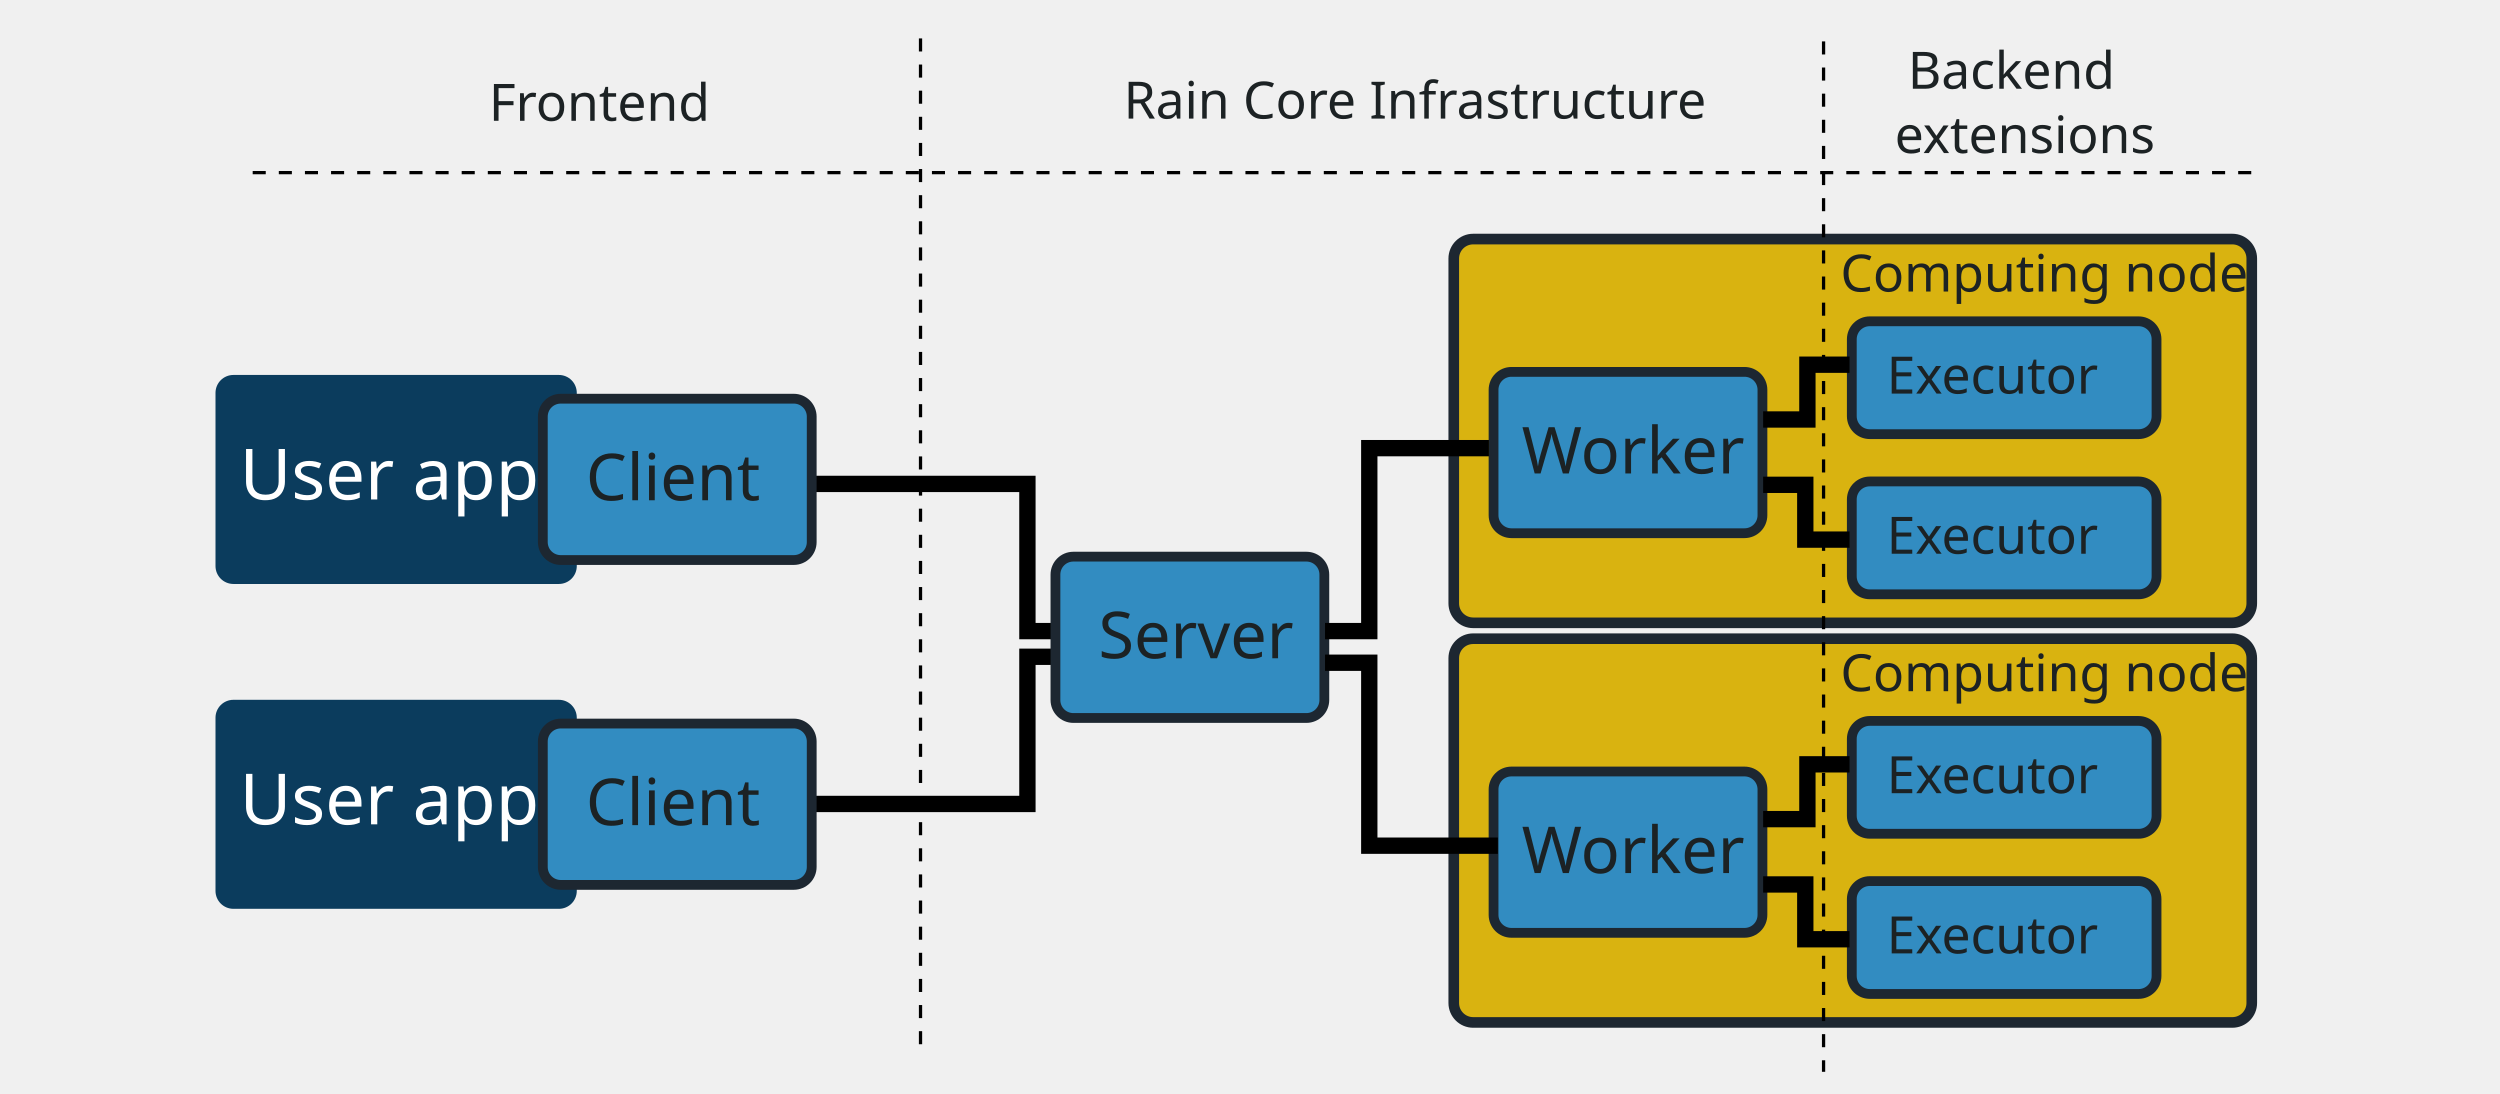
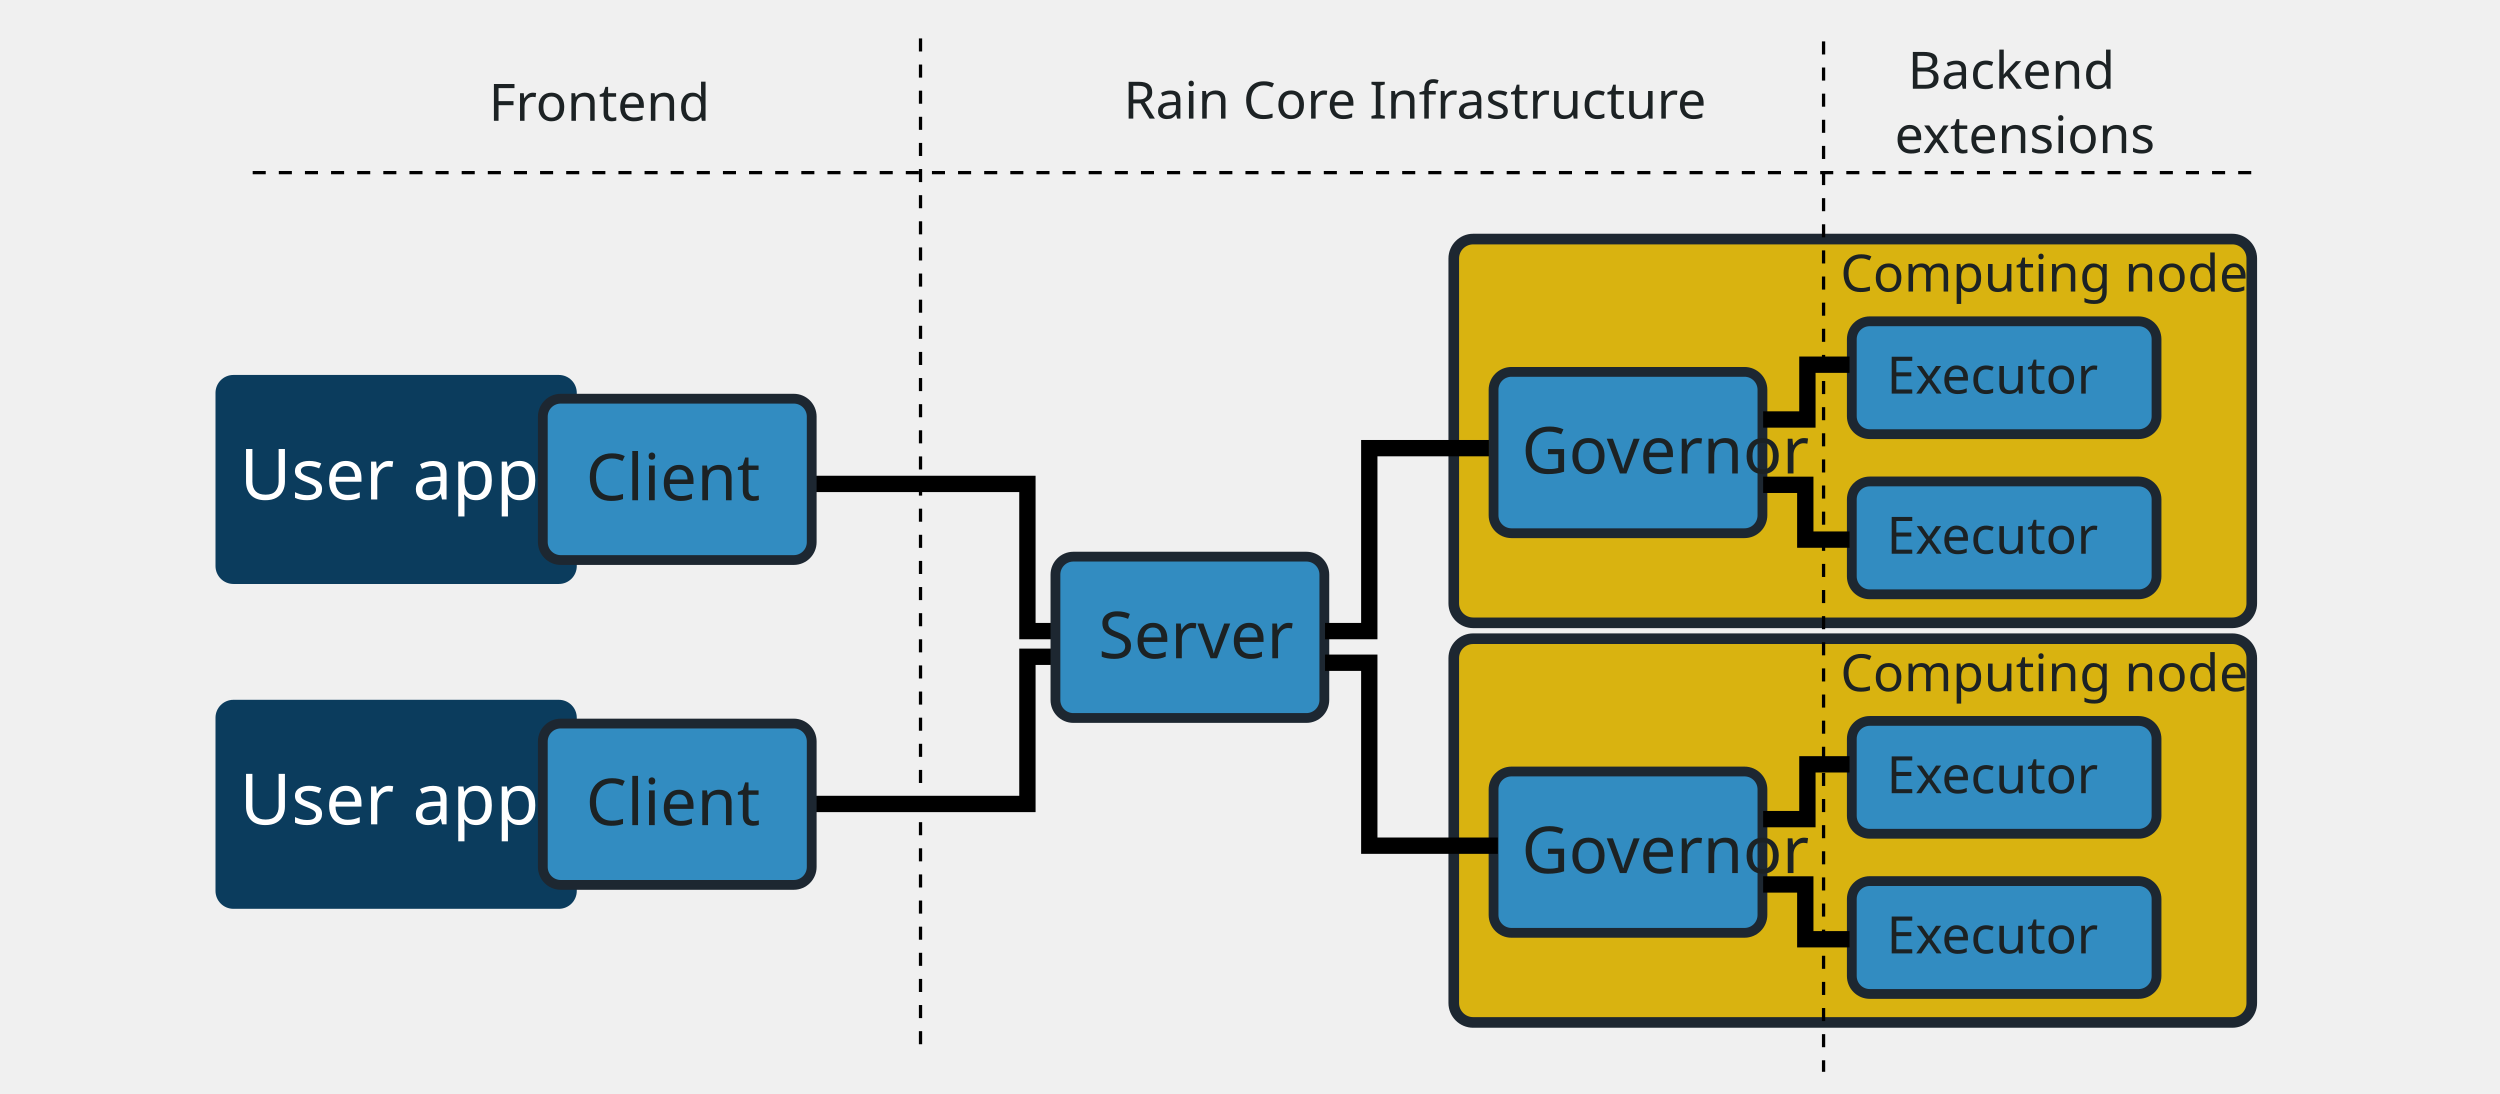
<svg xmlns="http://www.w3.org/2000/svg" xmlns:xlink="http://www.w3.org/1999/xlink" width="640" height="280" id="svg4700" version="1.1" viewBox="0 0 640 280">
  <defs id="defs4702">
    <marker style="overflow:visible" id="marker9276" refX="0" refY="0" orient="auto">
      <path transform="matrix(-1.1,0,0,-1.1,-1.1,0)" d="M 8.719,4.034 -2.207,0.016 8.719,-4.002 c -1.745,2.372 -1.735,5.617 -6e-7,8.035 z" style="fill:#000000;fill-opacity:1;fill-rule:evenodd;stroke:#000000;stroke-width:0.625;stroke-linejoin:round;stroke-opacity:1" id="path9278" />
    </marker>
    <marker style="overflow:visible" id="marker9158" refX="0" refY="0" orient="auto">
      <path transform="matrix(1.1,0,0,1.1,1.1,0)" d="M 8.719,4.034 -2.207,0.016 8.719,-4.002 c -1.745,2.372 -1.735,5.617 -6e-7,8.035 z" style="fill:#000000;fill-opacity:1;fill-rule:evenodd;stroke:#000000;stroke-width:0.625;stroke-linejoin:round;stroke-opacity:1" id="path9160" />
    </marker>
    <marker orient="auto" refY="0" refX="0" id="marker9034" style="overflow:visible">
      <path id="path9036" style="fill:#000000;fill-opacity:1;fill-rule:evenodd;stroke:#000000;stroke-width:0.625;stroke-linejoin:round;stroke-opacity:1" d="M 8.719,4.034 -2.207,0.016 8.719,-4.002 c -1.745,2.372 -1.735,5.617 -6e-7,8.035 z" transform="matrix(-1.1,0,0,-1.1,-1.1,0)" />
    </marker>
    <marker orient="auto" refY="0" refX="0" id="marker8928" style="overflow:visible">
      <path id="path8930" style="fill:#000000;fill-opacity:1;fill-rule:evenodd;stroke:#000000;stroke-width:0.625;stroke-linejoin:round;stroke-opacity:1" d="M 8.719,4.034 -2.207,0.016 8.719,-4.002 c -1.745,2.372 -1.735,5.617 -6e-7,8.035 z" transform="matrix(1.1,0,0,1.1,1.1,0)" />
    </marker>
    <marker orient="auto" refY="0.0" refX="0.0" id="Arrow2Lend" style="overflow:visible;">
      <path id="path8529" style="fill-rule:evenodd;stroke-width:0.625;stroke-linejoin:round;" d="M 8.719,4.034 L -2.207,0.016 L 8.719,-4.002 C 6.973,-1.63 6.983,1.616 8.719,4.034 z " transform="scale(1.1) rotate(180) translate(1,0)" />
    </marker>
    <marker orient="auto" refY="0.0" refX="0.0" id="Arrow2Lstart" style="overflow:visible">
      <path id="path8526" style="fill-rule:evenodd;stroke-width:0.625;stroke-linejoin:round" d="M 8.719,4.034 L -2.207,0.016 L 8.719,-4.002 C 6.973,-1.63 6.983,1.616 8.719,4.034 z " transform="scale(1.1) translate(1,0)" />
    </marker>
    <marker orient="auto" refY="0" refX="0" id="marker10401" style="overflow:visible">
      <path id="path10403" style="fill:#00222b;fill-opacity:1;fill-rule:evenodd;stroke:#00222b;stroke-width:0.625;stroke-linejoin:round;stroke-opacity:1" d="M 8.719,4.034 -2.207,0.016 8.719,-4.002 c -1.745,2.372 -1.735,5.617 -6e-7,8.035 z" transform="matrix(-1.1,0,0,-1.1,-1.1,0)" />
    </marker>
    <marker orient="auto" refY="0" refX="0" id="marker10307" style="overflow:visible">
      <path id="path10309" style="fill:#00222b;fill-opacity:1;fill-rule:evenodd;stroke:#00222b;stroke-width:0.625;stroke-linejoin:round;stroke-opacity:1" d="M 8.719,4.034 -2.207,0.016 8.719,-4.002 c -1.745,2.372 -1.735,5.617 -6e-7,8.035 z" transform="matrix(1.1,0,0,1.1,1.1,0)" />
    </marker>
    <marker style="overflow:visible" id="marker7927" refX="0" refY="0" orient="auto">
      <path transform="matrix(-1.1,0,0,-1.1,-1.1,0)" d="M 8.719,4.034 -2.207,0.016 8.719,-4.002 c -1.745,2.372 -1.735,5.617 -6e-7,8.035 z" style="fill:#00222b;fill-opacity:1;fill-rule:evenodd;stroke:#000000;stroke-width:0.625;stroke-linejoin:round;stroke-opacity:1" id="path7929" />
    </marker>
    <marker style="overflow:visible" id="marker7857" refX="0" refY="0" orient="auto">
      <path transform="matrix(1.1,0,0,1.1,1.1,0)" d="M 8.719,4.034 -2.207,0.016 8.719,-4.002 c -1.745,2.372 -1.735,5.617 -6e-7,8.035 z" style="fill:#00222b;fill-opacity:1;fill-rule:evenodd;stroke:#000000;stroke-width:0.625;stroke-linejoin:round;stroke-opacity:1" id="path7859" />
    </marker>
    <marker orient="auto" refY="0" refX="0" id="Arrow2Mend" style="overflow:visible">
      <path id="path5335" style="fill:#000000;fill-opacity:1;fill-rule:evenodd;stroke:#000000;stroke-width:0.625;stroke-linejoin:round;stroke-opacity:1" d="M 8.719,4.034 -2.207,0.016 8.719,-4.002 c -1.745,2.372 -1.735,5.617 -6e-7,8.035 z" transform="scale(-0.6,-0.6)" />
    </marker>
    <marker orient="auto" refY="0" refX="0" id="Arrow1Lstart" style="overflow:visible">
      <path id="path5308" d="M 0,0 5,-5 -12.5,0 5,5 0,0 Z" style="fill:#000000;fill-opacity:1;fill-rule:evenodd;stroke:#000000;stroke-width:1pt;stroke-opacity:1" transform="matrix(0.8,0,0,0.8,10,0)" />
    </marker>
    <marker orient="auto" refY="0" refX="0" id="Arrow1Lend" style="overflow:visible">
      <path id="path5311" d="M 0,0 5,-5 -12.5,0 5,5 0,0 Z" style="fill:#000000;fill-opacity:1;fill-rule:evenodd;stroke:#000000;stroke-width:1pt;stroke-opacity:1" transform="matrix(-0.8,0,0,-0.8,-10,0)" />
    </marker>
    <linearGradient id="linearGradient2795">
      <stop id="stop2797" offset="0" style="stop-color:#b8b8b8;stop-opacity:0.498;" />
      <stop id="stop2799" offset="1" style="stop-color:#7f7f7f;stop-opacity:0;" />
    </linearGradient>
    <linearGradient id="linearGradient2787">
      <stop id="stop2789" offset="0" style="stop-color:#7f7f7f;stop-opacity:0.5;" />
      <stop id="stop2791" offset="1" style="stop-color:#7f7f7f;stop-opacity:0;" />
    </linearGradient>
    <linearGradient id="linearGradient3676">
      <stop id="stop3678" offset="0" style="stop-color:#b2b2b2;stop-opacity:0.5;" />
      <stop id="stop3680" offset="1" style="stop-color:#b3b3b3;stop-opacity:0;" />
    </linearGradient>
    <linearGradient id="linearGradient3236">
      <stop id="stop3244" offset="0" style="stop-color:#f4f4f4;stop-opacity:1" />
      <stop id="stop3240" offset="1" style="stop-color:white;stop-opacity:1" />
    </linearGradient>
    <linearGradient id="linearGradient4671">
      <stop id="stop4673" offset="0" style="stop-color:#ffd43b;stop-opacity:1;" />
      <stop id="stop4675" offset="1" style="stop-color:#ffe873;stop-opacity:1" />
    </linearGradient>
    <linearGradient id="linearGradient4689">
      <stop id="stop4691" offset="0" style="stop-color:#5a9fd4;stop-opacity:1;" />
      <stop id="stop4693" offset="1" style="stop-color:#306998;stop-opacity:1;" />
    </linearGradient>
    <linearGradient gradientTransform="translate(100.2702,99.61116)" gradientUnits="userSpaceOnUse" xlink:href="#linearGradient4671" id="linearGradient2987" y2="144.757" x2="-65.309" y1="144.757" x1="224.24" />
    <linearGradient gradientTransform="translate(100.2702,99.61116)" gradientUnits="userSpaceOnUse" xlink:href="#linearGradient4689" id="linearGradient2990" y2="76.313" x2="26.67" y1="77.476" x1="172.942" />
    <linearGradient y2="144.757" x2="-65.309" y1="144.757" x1="224.24" gradientTransform="matrix(0.562541,0,0,0.567972,-11.5974,-7.60954)" gradientUnits="userSpaceOnUse" id="linearGradient2255" xlink:href="#linearGradient4671" />
    <linearGradient y2="76.313" x2="26.67" y1="76.176" x1="172.942" gradientTransform="matrix(0.562541,0,0,0.567972,-11.5974,-7.60954)" gradientUnits="userSpaceOnUse" id="linearGradient2258" xlink:href="#linearGradient4689" />
    <radialGradient gradientUnits="userSpaceOnUse" gradientTransform="matrix(1,0,0,0.177966,0,108.7434)" r="29.037" fy="132.286" fx="61.519" cy="132.286" cx="61.519" id="radialGradient2801" xlink:href="#linearGradient2795" />
  </defs>
  <g id="layer1" transform="translate(0,-200)">
    <rect ry="4.978" rx="4.978" y="261.201" x="372.163" height="98.239" width="204.29" id="rect9453" style="color:#000000;display:inline;overflow:visible;visibility:visible;opacity:1;fill:#d9b310;fill-opacity:1;stroke:#1d2731;stroke-width:2.721;stroke-linecap:butt;stroke-linejoin:miter;stroke-miterlimit:4;stroke-dasharray:none;stroke-dashoffset:0;stroke-opacity:1;marker:none;enable-background:accumulate" />
    <rect style="color:#000000;display:inline;overflow:visible;visibility:visible;opacity:1;fill:#328cc1;fill-opacity:1;stroke:#1d2731;stroke-width:2.508;stroke-linecap:butt;stroke-linejoin:miter;stroke-miterlimit:4;stroke-dasharray:none;stroke-dashoffset:0;stroke-opacity:1;marker:none;enable-background:accumulate" id="rect9455" width="68.836" height="41.302" x="382.349" y="295.199" ry="4.589" rx="4.589" />
    <text id="text9457" y="321.204" x="389.547" style="font-style:normal;font-variant:normal;font-weight:normal;font-stretch:normal;font-size:12.571px;line-height:0%;font-family:Ubuntu;-inkscape-font-specification:Ubuntu;letter-spacing:0px;word-spacing:0px;fill:#1c2224;fill-opacity:1;stroke:none;stroke-width:1.048px;stroke-linecap:butt;stroke-linejoin:miter;stroke-opacity:1" xml:space="preserve">
-       <tspan y="321.204" x="389.547" id="tspan9459" style="font-size:16.591px;line-height:1.25;stroke-width:1.048px">Worker</tspan>
+       <tspan y="321.204" x="389.547" id="tspan9459" style="font-size:16.591px;line-height:1.25;stroke-width:1.048px">Governor</tspan>
    </text>
    <rect rx="4.589" ry="4.589" y="282.251" x="474.064" height="28.893" width="78.008" id="rect9461" style="color:#000000;display:inline;overflow:visible;visibility:visible;opacity:1;fill:#328cc1;fill-opacity:1;stroke:#1d2731;stroke-width:2.508;stroke-linecap:butt;stroke-linejoin:miter;stroke-miterlimit:4;stroke-dasharray:none;stroke-dashoffset:0;stroke-opacity:1;marker:none;enable-background:accumulate" />
    <text xml:space="preserve" style="font-style:normal;font-variant:normal;font-weight:normal;font-stretch:normal;font-size:12.571px;line-height:0%;font-family:Ubuntu;-inkscape-font-specification:Ubuntu;letter-spacing:0px;word-spacing:0px;fill:#1c2224;fill-opacity:1;stroke:none;stroke-width:1.048px;stroke-linecap:butt;stroke-linejoin:miter;stroke-opacity:1" x="482.993" y="300.754" id="text9463">
      <tspan id="tspan9465" x="482.993" y="300.754" style="font-size:13.181px;line-height:1.25;stroke-width:1.048px">Executor</tspan>
    </text>
    <rect style="color:#000000;display:inline;overflow:visible;visibility:visible;opacity:1;fill:#328cc1;fill-opacity:1;stroke:#1d2731;stroke-width:2.508;stroke-linecap:butt;stroke-linejoin:miter;stroke-miterlimit:4;stroke-dasharray:none;stroke-dashoffset:0;stroke-opacity:1;marker:none;enable-background:accumulate" id="rect9467" width="78.008" height="28.893" x="474.064" y="323.253" ry="4.589" rx="4.589" />
    <text id="text9469" y="341.756" x="482.993" style="font-style:normal;font-variant:normal;font-weight:normal;font-stretch:normal;font-size:12.571px;line-height:0%;font-family:Ubuntu;-inkscape-font-specification:Ubuntu;letter-spacing:0px;word-spacing:0px;fill:#1c2224;fill-opacity:1;stroke:none;stroke-width:1.048px;stroke-linecap:butt;stroke-linejoin:miter;stroke-opacity:1" xml:space="preserve">
      <tspan y="341.756" x="482.993" id="tspan9471" style="font-size:13.181px;line-height:1.25;stroke-width:1.048px">Executor</tspan>
    </text>
    <path id="path9473" d="m 451.363,307.39 h 11.33 v -14.027 h 10.79" style="fill:none;fill-rule:evenodd;stroke:#000000;stroke-width:4.18;stroke-linecap:butt;stroke-linejoin:miter;stroke-miterlimit:4;stroke-dasharray:none;stroke-opacity:1" />
    <path style="fill:none;fill-rule:evenodd;stroke:#000000;stroke-width:4.18;stroke-linecap:butt;stroke-linejoin:miter;stroke-miterlimit:4;stroke-dasharray:none;stroke-opacity:1" d="m 473.483,338.141 h -11.33 v -14.027 H 451.363" id="path9475" />
    <text id="text9519" y="274.639" x="471.153" style="font-style:normal;font-variant:normal;font-weight:normal;font-stretch:normal;font-size:12.571px;line-height:0%;font-family:Ubuntu;-inkscape-font-specification:Ubuntu;letter-spacing:0px;word-spacing:0px;fill:#1c2224;fill-opacity:1;stroke:none;stroke-width:1.048px;stroke-linecap:butt;stroke-linejoin:miter;stroke-opacity:1" xml:space="preserve">
      <tspan y="274.639" x="471.153" id="tspan9521" style="font-size:13.181px;line-height:1.25;stroke-width:1.048px">Computing node</tspan>
    </text>
    <path style="fill:none;fill-rule:evenodd;stroke:#000000;stroke-width:4.18;stroke-linecap:butt;stroke-linejoin:miter;stroke-miterlimit:4;stroke-dasharray:none;stroke-opacity:1" d="m 272.059,368.134 h -9.041 v 37.679 h -55.805" id="path9587" />
    <path id="path9576" d="m 272.059,361.561 h -9.041 v -37.679 h -55.805" style="fill:none;fill-rule:evenodd;stroke:#000000;stroke-width:4.18;stroke-linecap:butt;stroke-linejoin:miter;stroke-miterlimit:4;stroke-dasharray:none;stroke-opacity:1" />
    <rect style="color:#000000;display:inline;overflow:visible;visibility:visible;opacity:1;fill:#328cc1;fill-opacity:1;stroke:#1d2731;stroke-width:2.508;stroke-linecap:butt;stroke-linejoin:miter;stroke-miterlimit:4;stroke-dasharray:none;stroke-dashoffset:0;stroke-opacity:1;marker:none;enable-background:accumulate" id="rect9523" width="68.836" height="41.302" x="270.193" y="342.503" ry="4.589" rx="4.589" />
    <text id="text9525" y="368.508" x="281.205" style="font-style:normal;font-variant:normal;font-weight:normal;font-stretch:normal;font-size:12.571px;line-height:0%;font-family:sans-serif;-inkscape-font-specification:sans-serif;letter-spacing:0px;word-spacing:0px;fill:#1c2224;fill-opacity:1;stroke:none;stroke-width:1.048px;stroke-linecap:butt;stroke-linejoin:miter;stroke-opacity:1" xml:space="preserve">
      <tspan y="368.508" x="281.205" id="tspan9527" style="font-style:normal;font-variant:normal;font-weight:normal;font-stretch:normal;font-size:16.591px;line-height:1.25;font-family:Ubuntu;-inkscape-font-specification:Ubuntu;stroke-width:1.048px">Server</tspan>
    </text>
    <path style="fill:none;fill-rule:evenodd;stroke:#000000;stroke-width:4.18;stroke-linecap:butt;stroke-linejoin:miter;stroke-miterlimit:4;stroke-dasharray:none;stroke-opacity:1" d="m 339.207,361.561 h 11.33 v -46.835 h 30.627" id="path9531" />
    <rect style="color:#000000;display:inline;overflow:visible;visibility:visible;opacity:1;fill:#d9b310;fill-opacity:1;stroke:#1d2731;stroke-width:2.721;stroke-linecap:butt;stroke-linejoin:miter;stroke-miterlimit:4;stroke-dasharray:none;stroke-dashoffset:0;stroke-opacity:1;marker:none;enable-background:accumulate" id="rect9697" width="204.29" height="98.239" x="372.163" y="363.507" rx="4.978" ry="4.978" />
    <rect rx="4.589" ry="4.589" y="397.505" x="382.349" height="41.302" width="68.836" id="rect9699" style="color:#000000;display:inline;overflow:visible;visibility:visible;opacity:1;fill:#328cc1;fill-opacity:1;stroke:#1d2731;stroke-width:2.508;stroke-linecap:butt;stroke-linejoin:miter;stroke-miterlimit:4;stroke-dasharray:none;stroke-dashoffset:0;stroke-opacity:1;marker:none;enable-background:accumulate" />
    <path id="path9542" d="m 339.207,369.66 h 11.33 v 46.835 h 32.916" style="fill:none;fill-rule:evenodd;stroke:#000000;stroke-width:4.18;stroke-linecap:butt;stroke-linejoin:miter;stroke-miterlimit:4;stroke-dasharray:none;stroke-opacity:1" />
    <rect rx="4.589" ry="4.589" y="295.988" x="55.168" height="53.509" width="92.488" id="rect9558" style="color:#000000;display:inline;overflow:visible;visibility:visible;opacity:1;fill:#0b3c5d;fill-opacity:1;stroke:none;stroke-width:1.048;stroke-linecap:butt;stroke-linejoin:miter;stroke-miterlimit:4;stroke-dasharray:3.143, 3.143;stroke-dashoffset:0;stroke-opacity:1;marker:none;enable-background:accumulate" />
    <rect rx="4.589" ry="4.589" y="302.066" x="138.962" height="41.302" width="68.836" id="rect9552" style="color:#000000;display:inline;overflow:visible;visibility:visible;opacity:1;fill:#328cc1;fill-opacity:1;stroke:#1d2731;stroke-width:2.508;stroke-linecap:butt;stroke-linejoin:miter;stroke-miterlimit:4;stroke-dasharray:none;stroke-dashoffset:0;stroke-opacity:1;marker:none;enable-background:accumulate" />
    <text xml:space="preserve" style="font-style:normal;font-variant:normal;font-weight:normal;font-stretch:normal;font-size:12.571px;line-height:0%;font-family:Ubuntu;-inkscape-font-specification:Ubuntu;letter-spacing:0px;word-spacing:0px;fill:#1c2224;fill-opacity:1;stroke:none;stroke-width:1.048px;stroke-linecap:butt;stroke-linejoin:miter;stroke-opacity:1" x="149.975" y="328.07" id="text9554">
      <tspan id="tspan9556" x="149.975" y="328.07" style="font-size:16.591px;line-height:1.25;stroke-width:1.048px">Client</tspan>
    </text>
    <text xml:space="preserve" style="font-style:normal;font-variant:normal;font-weight:normal;font-stretch:normal;font-size:12.571px;line-height:0%;font-family:Ubuntu;-inkscape-font-specification:Ubuntu;letter-spacing:0px;word-spacing:0px;fill:#ffffff;fill-opacity:1;stroke:none;stroke-width:1.048px;stroke-linecap:butt;stroke-linejoin:miter;stroke-opacity:1" x="61.364" y="327.871" id="text9560">
      <tspan id="tspan9562" x="61.364" y="327.871" style="font-size:18.092px;line-height:1.25;stroke-width:1.048px">User app</tspan>
    </text>
    <rect style="color:#000000;display:inline;overflow:visible;visibility:visible;opacity:1;fill:#0b3c5d;fill-opacity:1;stroke:none;stroke-width:1.048;stroke-linecap:butt;stroke-linejoin:miter;stroke-miterlimit:4;stroke-dasharray:3.143, 3.143;stroke-dashoffset:0;stroke-opacity:1;marker:none;enable-background:accumulate" id="rect9564" width="92.488" height="53.509" x="55.168" y="379.151" ry="4.589" rx="4.589" />
    <rect style="color:#000000;display:inline;overflow:visible;visibility:visible;opacity:1;fill:#328cc1;fill-opacity:1;stroke:#1d2731;stroke-width:2.508;stroke-linecap:butt;stroke-linejoin:miter;stroke-miterlimit:4;stroke-dasharray:none;stroke-dashoffset:0;stroke-opacity:1;marker:none;enable-background:accumulate" id="rect9566" width="68.836" height="41.302" x="138.962" y="385.229" ry="4.589" rx="4.589" />
    <text id="text9568" y="411.234" x="149.975" style="font-style:normal;font-variant:normal;font-weight:normal;font-stretch:normal;font-size:12.571px;line-height:0%;font-family:Ubuntu;-inkscape-font-specification:Ubuntu;letter-spacing:0px;word-spacing:0px;fill:#1c2224;fill-opacity:1;stroke:none;stroke-width:1.048px;stroke-linecap:butt;stroke-linejoin:miter;stroke-opacity:1" xml:space="preserve">
      <tspan y="411.234" x="149.975" id="tspan9570" style="font-size:16.591px;line-height:1.25;stroke-width:1.048px">Client</tspan>
    </text>
    <text id="text9572" y="411.034" x="61.364" style="font-style:normal;font-variant:normal;font-weight:normal;font-stretch:normal;font-size:12.571px;line-height:0%;font-family:Ubuntu;-inkscape-font-specification:Ubuntu;letter-spacing:0px;word-spacing:0px;fill:#ffffff;fill-opacity:1;stroke:none;stroke-width:1.048px;stroke-linecap:butt;stroke-linejoin:miter;stroke-opacity:1" xml:space="preserve">
      <tspan y="411.034" x="61.364" id="tspan9574" style="font-size:18.092px;line-height:1.25;stroke-width:1.048px">User app</tspan>
    </text>
    <path style="fill:none;fill-rule:evenodd;stroke:#000000;stroke-width:0.836;stroke-linecap:butt;stroke-linejoin:miter;stroke-miterlimit:4;stroke-dasharray:3.344, 3.344;stroke-dashoffset:0;stroke-opacity:1" d="M 235.653,209.835 V 470.558" id="path9589" />
    <text xml:space="preserve" style="font-style:normal;font-variant:normal;font-weight:normal;font-stretch:normal;font-size:12.571px;line-height:0%;font-family:Ubuntu;-inkscape-font-specification:Ubuntu;letter-spacing:0px;word-spacing:0px;fill:#1c2224;fill-opacity:1;stroke:none;stroke-width:1.048px;stroke-linecap:butt;stroke-linejoin:miter;stroke-opacity:1" x="287.654" y="230.358" id="text9591">
      <tspan id="tspan9593" x="287.654" y="230.358" style="font-style:normal;font-variant:normal;font-weight:500;font-stretch:normal;font-size:13.181px;line-height:1.25;font-family:Ubuntu;-inkscape-font-specification:'Ubuntu Medium';stroke-width:1.048px">Rain Core Infrastructure</tspan>
    </text>
    <text id="text9595" y="230.928" x="125.161" style="font-style:normal;font-variant:normal;font-weight:bold;font-stretch:normal;font-size:12.571px;line-height:0%;font-family:sans-serif;-inkscape-font-specification:'sans-serif Bold';letter-spacing:0px;word-spacing:0px;fill:#1c2224;fill-opacity:1;stroke:none;stroke-width:1.048px;stroke-linecap:butt;stroke-linejoin:miter;stroke-opacity:1" xml:space="preserve">
      <tspan y="230.928" x="125.161" id="tspan9597" style="font-style:normal;font-variant:normal;font-weight:500;font-stretch:normal;font-size:13.181px;line-height:1.25;font-family:Ubuntu;-inkscape-font-specification:'Ubuntu Medium';stroke-width:1.048px">Frontend</tspan>
    </text>
    <text xml:space="preserve" style="font-style:normal;font-variant:normal;font-weight:normal;font-stretch:normal;font-size:12.571px;line-height:0%;font-family:Ubuntu;-inkscape-font-specification:Ubuntu;letter-spacing:0px;word-spacing:0px;fill:#1c2224;fill-opacity:1;stroke:none;stroke-width:1.048px;stroke-linecap:butt;stroke-linejoin:miter;stroke-opacity:1" x="389.547" y="423.51" id="text9701">
-       <tspan id="tspan9703" x="389.547" y="423.51" style="font-size:16.591px;line-height:1.25;stroke-width:1.048px">Worker</tspan>
+       <tspan id="tspan9703" x="389.547" y="423.51" style="font-size:16.591px;line-height:1.25;stroke-width:1.048px">Governor</tspan>
    </text>
    <path id="path9599" d="M 466.833,210.598 V 474.382" style="fill:none;fill-rule:evenodd;stroke:#000000;stroke-width:0.836;stroke-linecap:butt;stroke-linejoin:miter;stroke-miterlimit:4;stroke-dasharray:3.344, 3.344;stroke-dashoffset:0;stroke-opacity:1" />
    <text id="text9605" y="222.709" x="526.538" style="font-style:normal;font-variant:normal;font-weight:normal;font-stretch:normal;font-size:12.571px;line-height:0%;font-family:Ubuntu;-inkscape-font-specification:Ubuntu;text-align:center;letter-spacing:0px;word-spacing:0px;text-anchor:middle;fill:#1c2224;fill-opacity:1;stroke:none;stroke-width:1.048px;stroke-linecap:butt;stroke-linejoin:miter;stroke-opacity:1" xml:space="preserve">
      <tspan y="222.709" x="528.07" id="tspan9607" style="font-style:normal;font-variant:normal;font-weight:500;font-stretch:normal;font-size:13.181px;line-height:1.25;font-family:Ubuntu;-inkscape-font-specification:'Ubuntu Medium';text-align:center;text-anchor:middle;stroke-width:1.048px">Backend </tspan>
      <tspan y="239.185" x="526.538" style="font-style:normal;font-variant:normal;font-weight:500;font-stretch:normal;font-size:13.181px;line-height:1.25;font-family:Ubuntu;-inkscape-font-specification:'Ubuntu Medium';text-align:center;text-anchor:middle;stroke-width:1.048px" id="tspan112">extensions</tspan>
    </text>
    <path id="path9609" d="M 576.319,244.193 H 62.078" style="fill:none;fill-rule:evenodd;stroke:#000000;stroke-width:0.836;stroke-linecap:butt;stroke-linejoin:miter;stroke-miterlimit:4;stroke-dasharray:3.344, 3.344;stroke-dashoffset:0;stroke-opacity:1" />
    <rect style="color:#000000;display:inline;overflow:visible;visibility:visible;opacity:1;fill:#328cc1;fill-opacity:1;stroke:#1d2731;stroke-width:2.508;stroke-linecap:butt;stroke-linejoin:miter;stroke-miterlimit:4;stroke-dasharray:none;stroke-dashoffset:0;stroke-opacity:1;marker:none;enable-background:accumulate" id="rect9705" width="78.008" height="28.893" x="474.064" y="384.557" ry="4.589" rx="4.589" />
    <text id="text9707" y="403.06" x="482.993" style="font-style:normal;font-variant:normal;font-weight:normal;font-stretch:normal;font-size:12.571px;line-height:0%;font-family:Ubuntu;-inkscape-font-specification:Ubuntu;letter-spacing:0px;word-spacing:0px;fill:#1c2224;fill-opacity:1;stroke:none;stroke-width:1.048px;stroke-linecap:butt;stroke-linejoin:miter;stroke-opacity:1" xml:space="preserve">
      <tspan y="403.06" x="482.993" id="tspan9709" style="font-size:13.181px;line-height:1.25;stroke-width:1.048px">Executor</tspan>
    </text>
    <rect rx="4.589" ry="4.589" y="425.559" x="474.064" height="28.893" width="78.008" id="rect9711" style="color:#000000;display:inline;overflow:visible;visibility:visible;opacity:1;fill:#328cc1;fill-opacity:1;stroke:#1d2731;stroke-width:2.508;stroke-linecap:butt;stroke-linejoin:miter;stroke-miterlimit:4;stroke-dasharray:none;stroke-dashoffset:0;stroke-opacity:1;marker:none;enable-background:accumulate" />
    <text xml:space="preserve" style="font-style:normal;font-variant:normal;font-weight:normal;font-stretch:normal;font-size:12.571px;line-height:0%;font-family:Ubuntu;-inkscape-font-specification:Ubuntu;letter-spacing:0px;word-spacing:0px;fill:#1c2224;fill-opacity:1;stroke:none;stroke-width:1.048px;stroke-linecap:butt;stroke-linejoin:miter;stroke-opacity:1" x="482.993" y="444.062" id="text9713">
      <tspan id="tspan9715" x="482.993" y="444.062" style="font-size:13.181px;line-height:1.25;stroke-width:1.048px">Executor</tspan>
    </text>
    <path style="fill:none;fill-rule:evenodd;stroke:#000000;stroke-width:4.18;stroke-linecap:butt;stroke-linejoin:miter;stroke-miterlimit:4;stroke-dasharray:none;stroke-opacity:1" d="m 451.363,409.696 h 11.33 v -14.027 h 10.79" id="path9717" />
    <path id="path9719" d="m 473.483,440.448 h -11.33 v -14.027 H 451.363" style="fill:none;fill-rule:evenodd;stroke:#000000;stroke-width:4.18;stroke-linecap:butt;stroke-linejoin:miter;stroke-miterlimit:4;stroke-dasharray:none;stroke-opacity:1" />
    <text xml:space="preserve" style="font-style:normal;font-variant:normal;font-weight:normal;font-stretch:normal;font-size:12.571px;line-height:0%;font-family:Ubuntu;-inkscape-font-specification:Ubuntu;letter-spacing:0px;word-spacing:0px;fill:#1c2224;fill-opacity:1;stroke:none;stroke-width:1.048px;stroke-linecap:butt;stroke-linejoin:miter;stroke-opacity:1" x="471.153" y="376.945" id="text9721">
      <tspan id="tspan9723" x="471.153" y="376.945" style="font-size:13.181px;line-height:1.25;stroke-width:1.048px">Computing node</tspan>
    </text>
  </g>
</svg>
